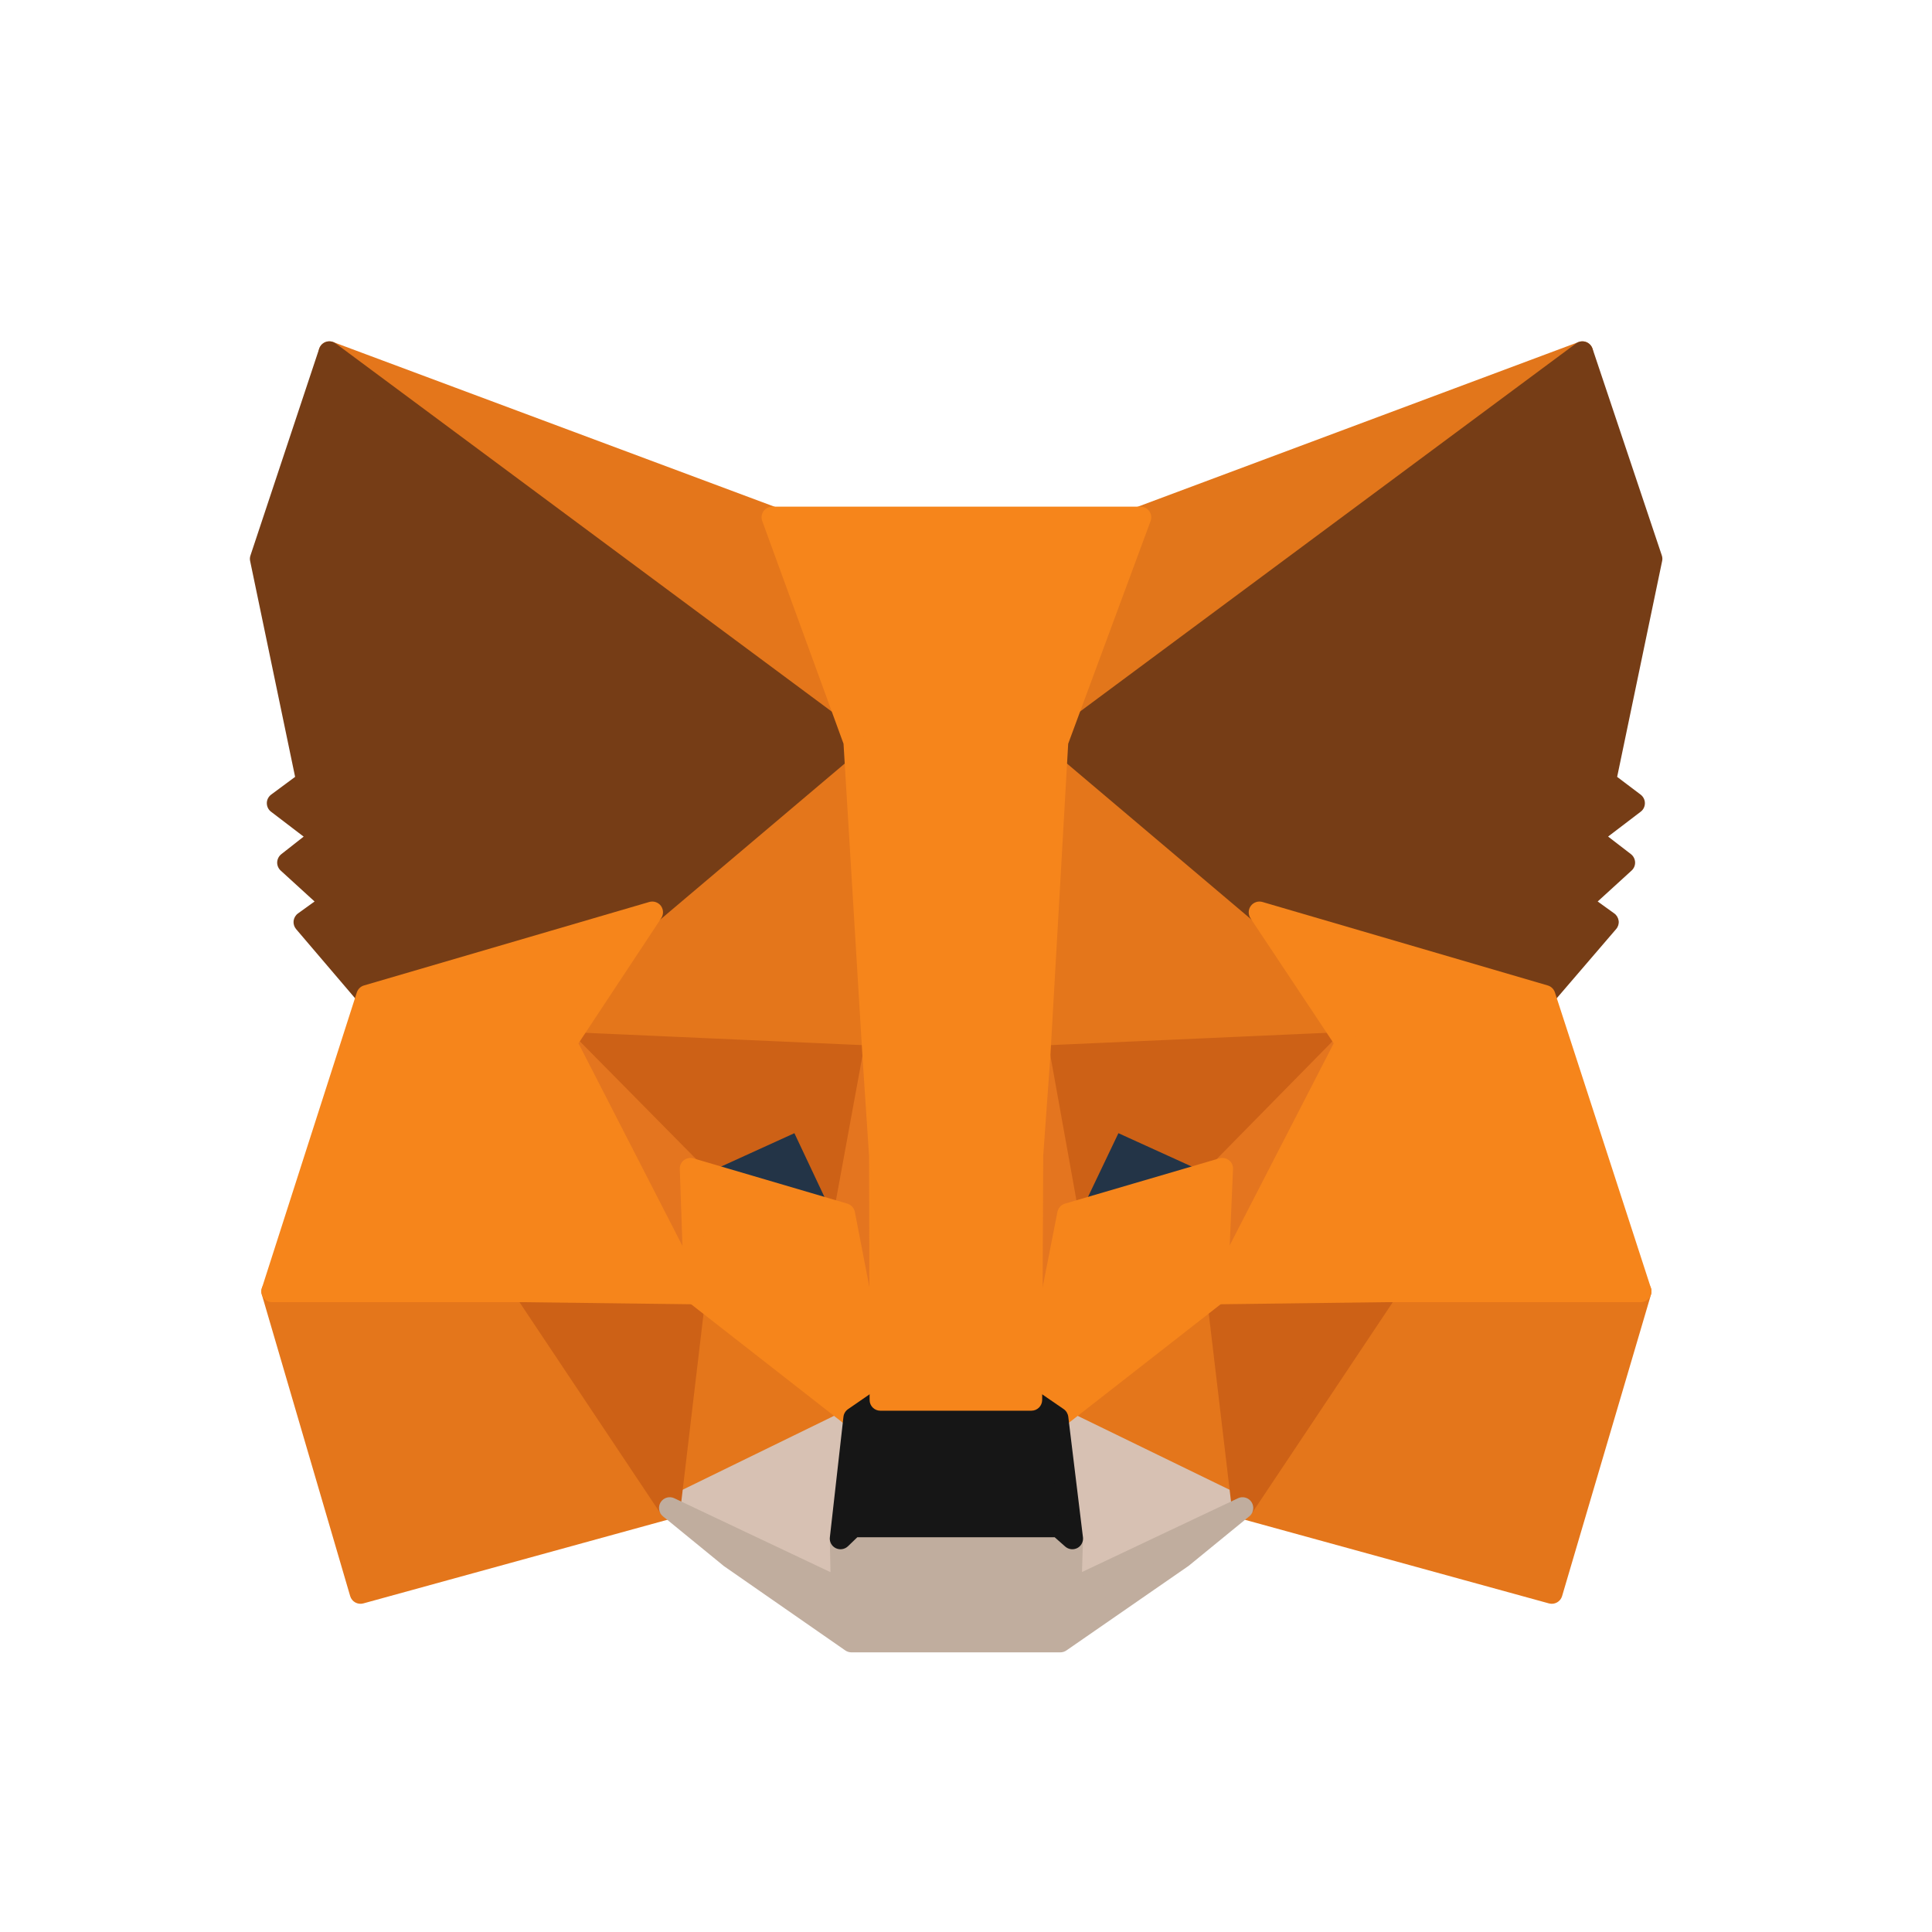
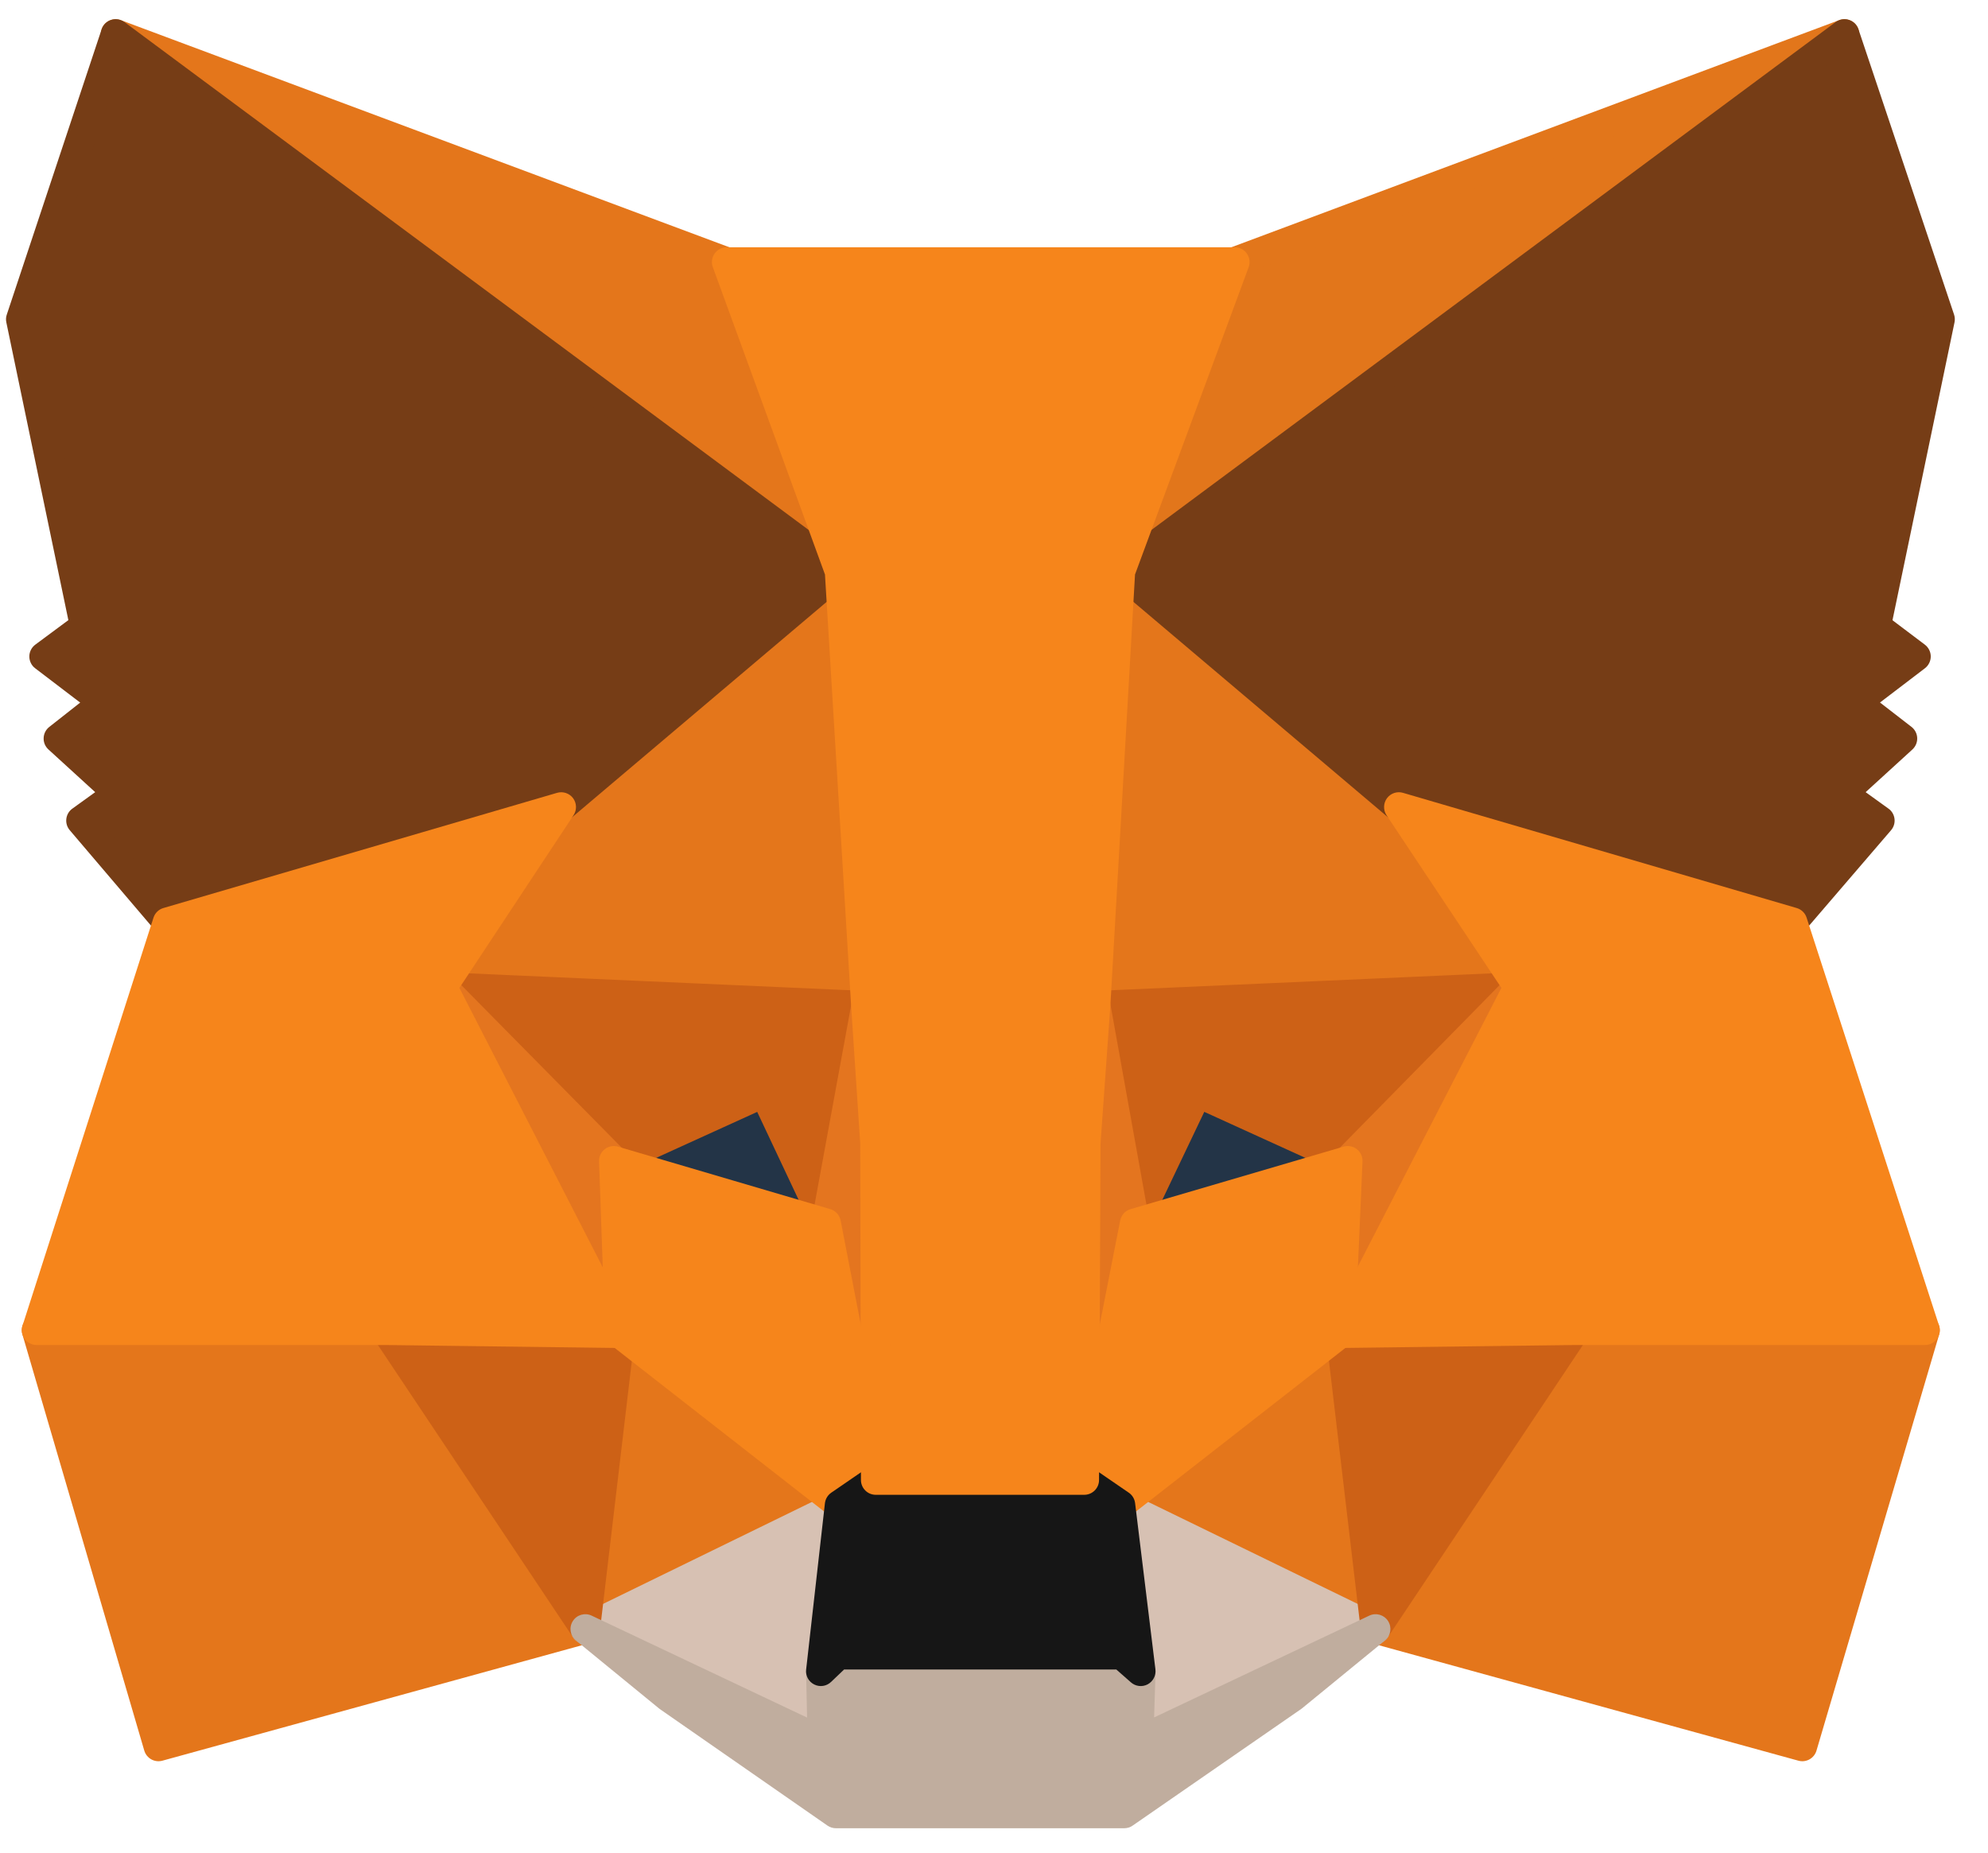
- <svg xmlns="http://www.w3.org/2000/svg" width="28" height="28" viewBox="0 0 28 28" fill="none">
-   <path d="M22.933 5.103L15.067 10.945L16.521 7.498L22.933 5.103Z" fill="#E2761B" />
-   <path fill-rule="evenodd" clip-rule="evenodd" d="M23.069 5.028C23.106 5.096 23.088 5.181 23.026 5.227L15.159 11.07C15.103 11.111 15.026 11.11 14.971 11.067C14.915 11.024 14.896 10.949 14.923 10.884L16.378 7.438C16.395 7.398 16.427 7.367 16.467 7.352L22.878 4.957C22.951 4.93 23.032 4.96 23.069 5.028ZM16.639 7.62L15.431 10.48L21.958 5.633L16.639 7.62Z" fill="#E2761B" />
-   <path d="M4.774 5.103L12.577 11L11.193 7.498L4.774 5.103Z" fill="#E4761B" />
-   <path fill-rule="evenodd" clip-rule="evenodd" d="M4.637 5.028C4.674 4.96 4.755 4.93 4.828 4.957L11.247 7.352C11.289 7.368 11.321 7.4 11.338 7.441L12.721 10.943C12.747 11.008 12.726 11.082 12.67 11.124C12.615 11.166 12.538 11.166 12.483 11.124L4.68 5.227C4.618 5.18 4.6 5.095 4.637 5.028ZM5.716 5.62L12.228 10.542L11.074 7.619L5.716 5.62Z" fill="#E4761B" />
-   <path d="M20.103 18.645L18.008 21.855L22.49 23.088L23.779 18.716L20.103 18.645Z" fill="#E4761B" />
-   <path fill-rule="evenodd" clip-rule="evenodd" d="M19.972 18.56C20.002 18.515 20.052 18.488 20.106 18.489L23.782 18.561C23.83 18.562 23.875 18.585 23.904 18.624C23.933 18.663 23.942 18.714 23.928 18.76L22.639 23.132C22.615 23.213 22.531 23.26 22.449 23.238L17.966 22.005C17.918 21.991 17.88 21.956 17.862 21.91C17.845 21.863 17.85 21.811 17.877 21.77L19.972 18.56ZM20.186 18.802L18.254 21.761L22.384 22.898L23.572 18.868L20.186 18.802Z" fill="#E4761B" />
-   <path d="M3.943 18.716L5.224 23.088L9.707 21.855L7.612 18.645L3.943 18.716Z" fill="#E4761B" />
-   <path fill-rule="evenodd" clip-rule="evenodd" d="M7.609 18.489C7.662 18.488 7.712 18.515 7.742 18.56L9.837 21.77C9.864 21.811 9.87 21.863 9.852 21.91C9.834 21.956 9.796 21.991 9.748 22.005L5.265 23.238C5.183 23.26 5.099 23.213 5.075 23.132L3.794 18.76C3.78 18.713 3.789 18.663 3.818 18.624C3.847 18.585 3.892 18.562 3.94 18.561L7.609 18.489ZM4.15 18.868L5.33 22.898L9.46 21.761L7.528 18.802L4.15 18.868Z" fill="#E4761B" />
-   <path d="M9.454 13.222L8.205 15.111L12.655 15.309L12.497 10.526L9.454 13.222Z" fill="#E4761B" />
-   <path fill-rule="evenodd" clip-rule="evenodd" d="M12.559 10.383C12.614 10.407 12.651 10.461 12.653 10.521L12.811 15.304C12.812 15.347 12.796 15.389 12.765 15.419C12.734 15.45 12.692 15.466 12.649 15.464L8.198 15.267C8.142 15.264 8.092 15.232 8.066 15.182C8.041 15.132 8.044 15.072 8.075 15.025L9.324 13.136C9.332 13.125 9.341 13.114 9.351 13.105L12.395 10.409C12.44 10.37 12.504 10.359 12.559 10.383ZM9.572 13.325L8.486 14.968L12.495 15.146L12.353 10.862L9.572 13.325Z" fill="#E4761B" />
-   <path d="M18.253 13.222L15.169 10.47L15.067 15.309L19.51 15.111L18.253 13.222Z" fill="#E4761B" />
-   <path fill-rule="evenodd" clip-rule="evenodd" d="M15.107 10.328C15.163 10.304 15.228 10.314 15.273 10.355L18.356 13.106C18.366 13.115 18.375 13.125 18.382 13.136L19.639 15.025C19.67 15.072 19.674 15.132 19.648 15.182C19.623 15.232 19.573 15.264 19.517 15.267L15.073 15.464C15.031 15.466 14.989 15.45 14.958 15.42C14.927 15.39 14.91 15.349 14.911 15.306L15.014 10.467C15.015 10.407 15.052 10.352 15.107 10.328ZM15.318 10.811L15.226 15.146L19.228 14.968L18.134 13.325L15.318 10.811Z" fill="#E4761B" />
-   <path d="M9.707 21.855L12.379 20.55L10.07 18.748L9.707 21.855Z" fill="#E4761B" />
-   <path fill-rule="evenodd" clip-rule="evenodd" d="M10.01 18.605C10.062 18.583 10.122 18.591 10.166 18.625L12.474 20.428C12.517 20.461 12.539 20.513 12.533 20.567C12.528 20.62 12.495 20.667 12.447 20.69L9.775 21.995C9.724 22.02 9.663 22.015 9.617 21.982C9.57 21.949 9.545 21.893 9.552 21.837L9.916 18.73C9.922 18.674 9.958 18.626 10.01 18.605ZM10.192 19.041L9.894 21.59L12.087 20.52L10.192 19.041Z" fill="#E4761B" />
-   <path d="M15.328 20.55L18.008 21.855L17.636 18.748L15.328 20.55Z" fill="#E4761B" />
-   <path fill-rule="evenodd" clip-rule="evenodd" d="M17.696 18.604C17.747 18.626 17.784 18.674 17.79 18.73L18.162 21.836C18.169 21.893 18.144 21.949 18.098 21.982C18.051 22.015 17.991 22.02 17.939 21.995L15.259 20.69C15.211 20.667 15.178 20.62 15.173 20.567C15.167 20.513 15.189 20.461 15.232 20.428L17.54 18.625C17.584 18.591 17.644 18.583 17.696 18.604ZM15.619 20.52L17.819 21.59L17.514 19.04L15.619 20.52Z" fill="#E4761B" />
-   <path d="M18.008 21.855L15.328 20.55L15.541 22.298L15.518 23.033L18.008 21.855Z" fill="#D7C1B3" />
-   <path fill-rule="evenodd" clip-rule="evenodd" d="M15.237 20.424C15.283 20.391 15.344 20.386 15.395 20.411L18.075 21.715C18.129 21.741 18.163 21.796 18.163 21.856C18.163 21.916 18.128 21.97 18.074 21.995L15.584 23.173C15.535 23.197 15.477 23.192 15.432 23.163C15.386 23.133 15.36 23.082 15.362 23.028L15.385 22.305L15.173 20.569C15.166 20.513 15.191 20.457 15.237 20.424ZM15.516 20.815L15.695 22.279C15.696 22.287 15.697 22.295 15.696 22.303L15.681 22.783L17.648 21.853L15.516 20.815Z" fill="#D7C1B3" />
-   <path d="M9.707 21.855L12.197 23.033L12.181 22.298L12.379 20.55L9.707 21.855Z" fill="#D7C1B3" />
-   <path fill-rule="evenodd" clip-rule="evenodd" d="M12.468 20.423C12.515 20.456 12.54 20.511 12.533 20.568L12.337 22.305L12.352 23.029C12.353 23.083 12.327 23.134 12.281 23.163C12.236 23.192 12.179 23.196 12.13 23.173L9.64 21.995C9.586 21.97 9.551 21.916 9.551 21.856C9.551 21.796 9.585 21.741 9.638 21.715L12.31 20.411C12.361 20.386 12.422 20.391 12.468 20.423ZM10.065 21.853L12.036 22.785L12.025 22.301C12.025 22.294 12.026 22.287 12.027 22.28L12.192 20.814L10.065 21.853Z" fill="#D7C1B3" />
-   <path d="M12.236 17.593L10.007 16.937L11.58 16.218L12.236 17.593Z" fill="#233447" />
-   <path fill-rule="evenodd" clip-rule="evenodd" d="M11.516 16.077C11.593 16.041 11.684 16.075 11.721 16.151L12.377 17.527C12.403 17.582 12.395 17.648 12.355 17.695C12.315 17.741 12.251 17.76 12.193 17.743L9.963 17.087C9.901 17.068 9.857 17.013 9.852 16.949C9.847 16.884 9.883 16.823 9.942 16.796L11.516 16.077ZM10.45 16.906L11.946 17.346L11.506 16.423L10.45 16.906Z" fill="#233447" />
-   <path d="M15.47 17.593L16.126 16.218L17.707 16.937L15.47 17.593Z" fill="#233447" />
-   <path fill-rule="evenodd" clip-rule="evenodd" d="M15.986 16.151C16.022 16.075 16.113 16.041 16.191 16.077L17.772 16.796C17.831 16.823 17.867 16.884 17.862 16.948C17.858 17.013 17.813 17.068 17.751 17.087L15.514 17.743C15.455 17.76 15.391 17.741 15.352 17.695C15.312 17.648 15.303 17.582 15.33 17.527L15.986 16.151ZM16.201 16.423L15.76 17.346L17.262 16.906L16.201 16.423Z" fill="#233447" />
-   <path d="M9.707 21.855L10.086 18.645L7.612 18.716L9.707 21.855Z" fill="#CD6116" />
-   <path fill-rule="evenodd" clip-rule="evenodd" d="M10.201 18.54C10.232 18.573 10.246 18.618 10.241 18.663L9.861 21.873C9.854 21.938 9.806 21.991 9.743 22.006C9.68 22.021 9.614 21.995 9.577 21.941L7.482 18.802C7.451 18.756 7.448 18.695 7.474 18.645C7.5 18.595 7.551 18.562 7.607 18.561L10.082 18.49C10.127 18.488 10.171 18.507 10.201 18.54ZM7.897 18.863L9.602 21.418L9.911 18.806L7.897 18.863Z" fill="#CD6116" />
-   <path d="M17.628 18.645L18.008 21.855L20.103 18.716L17.628 18.645Z" fill="#CD6116" />
-   <path fill-rule="evenodd" clip-rule="evenodd" d="M17.514 18.54C17.544 18.507 17.588 18.488 17.633 18.49L20.107 18.561C20.164 18.562 20.215 18.595 20.241 18.645C20.267 18.695 20.264 18.756 20.232 18.802L18.137 21.941C18.101 21.995 18.035 22.021 17.972 22.006C17.908 21.991 17.861 21.938 17.854 21.873L17.474 18.663C17.469 18.618 17.483 18.573 17.514 18.54ZM17.804 18.806L18.113 21.418L19.818 18.863L17.804 18.806Z" fill="#CD6116" />
-   <path d="M19.51 15.111L15.067 15.309L15.478 17.594L16.134 16.218L17.715 16.938L19.51 15.111Z" fill="#CD6116" />
-   <path fill-rule="evenodd" clip-rule="evenodd" d="M19.652 15.048C19.678 15.106 19.666 15.175 19.621 15.22L17.826 17.047C17.78 17.093 17.71 17.106 17.651 17.079L16.209 16.423L15.618 17.661C15.589 17.722 15.524 17.757 15.457 17.748C15.39 17.739 15.337 17.688 15.325 17.621L14.914 15.336C14.906 15.292 14.917 15.247 14.945 15.212C14.973 15.177 15.015 15.156 15.06 15.154L19.503 14.956C19.567 14.953 19.626 14.99 19.652 15.048ZM15.251 15.456L15.546 17.091L15.994 16.151C16.03 16.075 16.121 16.041 16.198 16.077L17.681 16.751L19.122 15.284L15.251 15.456Z" fill="#CD6116" />
-   <path d="M10.007 16.938L11.588 16.218L12.237 17.594L12.656 15.309L8.205 15.111L10.007 16.938Z" fill="#CD6116" />
-   <path fill-rule="evenodd" clip-rule="evenodd" d="M8.063 15.048C8.089 14.99 8.148 14.953 8.212 14.956L12.663 15.154C12.707 15.156 12.749 15.177 12.777 15.212C12.805 15.247 12.817 15.293 12.809 15.337L12.39 17.622C12.377 17.688 12.324 17.739 12.257 17.748C12.19 17.757 12.125 17.721 12.096 17.66L11.513 16.423L10.072 17.079C10.012 17.106 9.942 17.093 9.897 17.047L8.094 15.22C8.049 15.175 8.037 15.107 8.063 15.048ZM8.594 15.284L10.042 16.751L11.524 16.077C11.601 16.041 11.693 16.075 11.729 16.152L12.171 17.09L12.471 15.456L8.594 15.284Z" fill="#CD6116" />
-   <path d="M8.205 15.111L10.07 18.748L10.007 16.938L8.205 15.111Z" fill="#E4751F" />
-   <path fill-rule="evenodd" clip-rule="evenodd" d="M8.114 14.985C8.176 14.94 8.262 14.947 8.315 15.002L10.118 16.828C10.145 16.856 10.161 16.893 10.163 16.932L10.226 18.742C10.229 18.815 10.18 18.88 10.11 18.898C10.039 18.917 9.965 18.884 9.932 18.819L8.066 15.182C8.031 15.114 8.051 15.03 8.114 14.985ZM8.805 15.941L9.891 18.057L9.854 17.003L8.805 15.941Z" fill="#E4751F" />
-   <path d="M17.715 16.938L17.636 18.748L19.51 15.111L17.715 16.938Z" fill="#E4751F" />
-   <path fill-rule="evenodd" clip-rule="evenodd" d="M19.601 14.985C19.663 15.03 19.683 15.114 19.648 15.182L17.774 18.819C17.741 18.884 17.667 18.917 17.596 18.898C17.525 18.879 17.477 18.814 17.481 18.741L17.56 16.931C17.561 16.892 17.577 16.856 17.604 16.828L19.399 15.002C19.453 14.947 19.538 14.94 19.601 14.985ZM17.868 17.004L17.822 18.047L18.902 15.952L17.868 17.004Z" fill="#E4751F" />
-   <path d="M12.656 15.309L12.237 17.594L12.758 20.289L12.877 16.74L12.656 15.309Z" fill="#E4751F" />
-   <path fill-rule="evenodd" clip-rule="evenodd" d="M12.658 15.153C12.734 15.155 12.798 15.21 12.809 15.285L13.03 16.716C13.032 16.726 13.033 16.735 13.032 16.745L12.914 20.295C12.911 20.374 12.849 20.438 12.771 20.445C12.692 20.451 12.621 20.397 12.606 20.319L12.084 17.623C12.08 17.604 12.08 17.585 12.084 17.566L12.503 15.281C12.516 15.206 12.582 15.152 12.658 15.153ZM12.395 17.593L12.649 18.906L12.721 16.749L12.643 16.242L12.395 17.593Z" fill="#E4751F" />
-   <path d="M15.067 15.309L14.853 16.732L14.948 20.289L15.478 17.594L15.067 15.309Z" fill="#E4751F" />
-   <path fill-rule="evenodd" clip-rule="evenodd" d="M15.064 15.153C15.14 15.152 15.206 15.207 15.22 15.281L15.631 17.566C15.634 17.585 15.634 17.605 15.63 17.624L15.101 20.32C15.085 20.397 15.014 20.451 14.935 20.444C14.856 20.438 14.795 20.373 14.793 20.294L14.698 16.736C14.698 16.727 14.698 16.718 14.7 16.709L14.913 15.286C14.924 15.211 14.988 15.155 15.064 15.153ZM15.081 16.264L15.009 16.741L15.066 18.882L15.32 17.592L15.081 16.264Z" fill="#E4751F" />
-   <path d="M15.478 17.593L14.948 20.289L15.328 20.55L17.636 18.748L17.715 16.937L15.478 17.593Z" fill="#F6851B" />
-   <path fill-rule="evenodd" clip-rule="evenodd" d="M17.811 16.815C17.851 16.846 17.873 16.894 17.87 16.944L17.791 18.755C17.79 18.8 17.768 18.842 17.732 18.87L15.423 20.673C15.37 20.715 15.296 20.717 15.24 20.678L14.86 20.417C14.809 20.382 14.784 20.32 14.796 20.259L15.325 17.564C15.336 17.507 15.379 17.461 15.434 17.444L17.671 16.788C17.72 16.774 17.772 16.784 17.811 16.815ZM15.612 17.716L15.12 20.219L15.322 20.358L17.484 18.669L17.55 17.148L15.612 17.716Z" fill="#F6851B" />
-   <path d="M10.007 16.937L10.07 18.748L12.379 20.55L12.758 20.289L12.236 17.593L10.007 16.937Z" fill="#F6851B" />
-   <path fill-rule="evenodd" clip-rule="evenodd" d="M9.912 16.814C9.951 16.784 10.003 16.774 10.051 16.788L12.28 17.444C12.336 17.461 12.378 17.507 12.389 17.564L12.911 20.26C12.923 20.32 12.897 20.382 12.846 20.417L12.467 20.678C12.411 20.717 12.336 20.715 12.283 20.673L9.975 18.87C9.938 18.842 9.917 18.799 9.915 18.753L9.852 16.943C9.85 16.893 9.872 16.845 9.912 16.814ZM10.17 17.147L10.223 18.67L12.385 20.358L12.586 20.219L12.102 17.716L10.17 17.147Z" fill="#F6851B" />
-   <path d="M15.517 23.033L15.541 22.297L15.343 22.123H12.363L12.181 22.297L12.197 23.033L9.707 21.855L10.576 22.566L12.339 23.792H15.367L17.138 22.566L18.008 21.855L15.517 23.033Z" fill="#C0AD9E" />
-   <path fill-rule="evenodd" clip-rule="evenodd" d="M9.575 21.771C9.617 21.705 9.702 21.68 9.773 21.714L12.036 22.785L12.026 22.301C12.025 22.257 12.042 22.215 12.073 22.185L12.255 22.011C12.284 21.983 12.323 21.968 12.363 21.968H15.343C15.381 21.968 15.418 21.982 15.446 22.007L15.644 22.181C15.678 22.211 15.698 22.256 15.696 22.302L15.681 22.783L17.941 21.714C18.012 21.68 18.097 21.705 18.139 21.771C18.181 21.838 18.167 21.925 18.106 21.975L17.236 22.686C17.233 22.689 17.23 22.692 17.226 22.694L15.456 23.919C15.43 23.937 15.399 23.947 15.367 23.947H12.339C12.307 23.947 12.276 23.937 12.25 23.919L10.487 22.694C10.484 22.692 10.481 22.689 10.478 22.686L9.608 21.975C9.547 21.925 9.533 21.838 9.575 21.771ZM10.852 22.568L12.388 23.636H15.318L16.86 22.57L15.584 23.173C15.535 23.196 15.477 23.192 15.432 23.163C15.387 23.133 15.36 23.082 15.362 23.027L15.383 22.366L15.285 22.279H12.425L12.338 22.362L12.352 23.029C12.353 23.083 12.327 23.134 12.281 23.163C12.236 23.192 12.179 23.196 12.13 23.173L10.852 22.568Z" fill="#C0AD9E" />
-   <path d="M15.328 20.55L14.948 20.289H12.758L12.379 20.55L12.181 22.297L12.363 22.123H15.343L15.541 22.297L15.328 20.55Z" fill="#161616" />
-   <path fill-rule="evenodd" clip-rule="evenodd" d="M12.67 20.161C12.696 20.143 12.727 20.134 12.758 20.134H14.948C14.98 20.134 15.01 20.143 15.036 20.161L15.416 20.422C15.452 20.447 15.476 20.487 15.482 20.531L15.695 22.279C15.703 22.343 15.671 22.405 15.614 22.435C15.556 22.465 15.487 22.457 15.438 22.414L15.285 22.279H12.425L12.289 22.41C12.241 22.455 12.171 22.466 12.112 22.437C12.053 22.408 12.019 22.345 12.027 22.28L12.224 20.533C12.229 20.488 12.254 20.448 12.291 20.422L12.67 20.161ZM12.806 20.445L12.525 20.638L12.375 21.968H15.343C15.344 21.968 15.344 21.968 15.344 21.968L15.182 20.639L14.9 20.445H12.806Z" fill="#161616" />
-   <path d="M23.265 11.324L23.937 8.099L22.933 5.103L15.328 10.747L18.253 13.222L22.388 14.431L23.305 13.364L22.909 13.079L23.542 12.502L23.052 12.123L23.684 11.641L23.265 11.324Z" fill="#763D16" />
-   <path fill-rule="evenodd" clip-rule="evenodd" d="M22.979 4.954C23.027 4.969 23.064 5.006 23.08 5.053L24.084 8.049C24.093 8.075 24.095 8.103 24.089 8.13L23.437 11.259L23.777 11.516C23.816 11.546 23.839 11.591 23.839 11.64C23.839 11.689 23.817 11.735 23.778 11.764L23.306 12.124L23.637 12.379C23.673 12.407 23.695 12.45 23.697 12.496C23.699 12.542 23.68 12.586 23.646 12.617L23.155 13.065L23.395 13.238C23.43 13.263 23.453 13.302 23.459 13.346C23.464 13.389 23.451 13.432 23.422 13.465L22.505 14.533C22.465 14.579 22.402 14.598 22.343 14.581L18.209 13.371C18.188 13.365 18.169 13.354 18.152 13.34L15.227 10.866C15.191 10.835 15.17 10.79 15.172 10.742C15.174 10.695 15.197 10.651 15.235 10.622L22.84 4.978C22.88 4.948 22.932 4.939 22.979 4.954ZM15.578 10.755L18.328 13.082L22.335 14.254L23.076 13.391L22.818 13.206C22.78 13.178 22.756 13.135 22.754 13.088C22.751 13.042 22.77 12.996 22.804 12.964L23.3 12.512L22.956 12.246C22.918 12.216 22.896 12.171 22.896 12.122C22.896 12.074 22.919 12.028 22.957 11.999L23.426 11.641L23.171 11.448C23.123 11.412 23.1 11.351 23.113 11.293L23.776 8.108L22.853 5.355L15.578 10.755Z" fill="#763D16" />
-   <path d="M3.777 8.099L4.449 11.324L4.022 11.641L4.655 12.123L4.173 12.502L4.805 13.079L4.41 13.364L5.319 14.431L9.454 13.222L12.379 10.747L4.773 5.103L3.777 8.099Z" fill="#763D16" />
-   <path fill-rule="evenodd" clip-rule="evenodd" d="M4.727 4.954C4.774 4.939 4.826 4.948 4.866 4.978L12.471 10.622C12.509 10.651 12.533 10.695 12.534 10.742C12.536 10.79 12.515 10.835 12.479 10.866L9.554 13.34C9.537 13.354 9.518 13.365 9.497 13.371L5.363 14.581C5.304 14.598 5.24 14.579 5.201 14.532L4.291 13.465C4.263 13.432 4.25 13.388 4.255 13.345C4.261 13.302 4.284 13.263 4.319 13.238L4.559 13.065L4.068 12.617C4.034 12.586 4.016 12.542 4.017 12.497C4.019 12.451 4.041 12.408 4.076 12.38L4.401 12.125L3.928 11.764C3.889 11.735 3.867 11.688 3.867 11.639C3.867 11.591 3.891 11.545 3.93 11.516L4.277 11.259L3.625 8.13C3.619 8.104 3.621 8.076 3.63 8.05L4.626 5.053C4.642 5.006 4.679 4.969 4.727 4.954ZM4.853 5.355L3.938 8.108L4.601 11.293C4.614 11.352 4.591 11.413 4.542 11.449L4.281 11.642L4.749 11.999C4.787 12.028 4.81 12.073 4.81 12.122C4.811 12.17 4.789 12.215 4.751 12.245L4.413 12.511L4.91 12.964C4.944 12.996 4.963 13.042 4.96 13.088C4.958 13.135 4.934 13.178 4.896 13.206L4.638 13.392L5.372 14.254L9.378 13.082L12.129 10.755L4.853 5.355Z" fill="#763D16" />
-   <path d="M22.388 14.431L18.253 13.222L19.51 15.111L17.636 18.748L20.103 18.716H23.779L22.388 14.431Z" fill="#F6851B" />
-   <path fill-rule="evenodd" clip-rule="evenodd" d="M18.127 13.13C18.166 13.077 18.233 13.054 18.296 13.072L22.431 14.282C22.48 14.296 22.519 14.334 22.535 14.383L23.927 18.668C23.942 18.715 23.934 18.767 23.904 18.808C23.875 18.848 23.828 18.872 23.779 18.872H20.104L17.638 18.903C17.583 18.904 17.532 18.876 17.504 18.829C17.475 18.783 17.473 18.725 17.498 18.677L19.329 15.121L18.123 13.308C18.087 13.253 18.089 13.182 18.127 13.13ZM18.618 13.491L19.639 15.025C19.67 15.072 19.674 15.132 19.648 15.182L17.893 18.589L20.102 18.561L23.565 18.561L22.265 14.557L18.618 13.491Z" fill="#F6851B" />
-   <path d="M9.454 13.222L5.319 14.431L3.943 18.716H7.612L10.07 18.748L8.205 15.111L9.454 13.222Z" fill="#F6851B" />
-   <path fill-rule="evenodd" clip-rule="evenodd" d="M9.579 13.129C9.617 13.182 9.619 13.253 9.583 13.307L8.384 15.121L10.209 18.677C10.233 18.725 10.231 18.783 10.202 18.83C10.174 18.876 10.123 18.904 10.068 18.903L7.611 18.872H3.943C3.894 18.872 3.847 18.848 3.818 18.808C3.788 18.767 3.78 18.716 3.795 18.669L5.171 14.384C5.187 14.335 5.226 14.296 5.275 14.282L9.41 13.072C9.473 13.054 9.54 13.077 9.579 13.129ZM5.442 14.557L4.157 18.561H7.614L9.814 18.589L8.066 15.182C8.041 15.132 8.044 15.072 8.075 15.025L9.09 13.49L5.442 14.557Z" fill="#F6851B" />
-   <path d="M15.067 15.309L15.328 10.747L16.529 7.498H11.193L12.379 10.747L12.655 15.309L12.75 16.748L12.758 20.289H14.948L14.964 16.748L15.067 15.309Z" fill="#F6851B" />
-   <path fill-rule="evenodd" clip-rule="evenodd" d="M11.065 7.409C11.095 7.367 11.142 7.343 11.193 7.343H16.529C16.58 7.343 16.628 7.367 16.657 7.409C16.686 7.451 16.693 7.504 16.675 7.552L15.481 10.779L15.222 15.32L15.119 16.754L15.104 20.29C15.103 20.376 15.034 20.445 14.948 20.445H12.758C12.672 20.445 12.603 20.375 12.603 20.29L12.595 16.753L12.5 15.319L12.5 15.318L12.225 10.779L11.047 7.551C11.029 7.504 11.036 7.45 11.065 7.409ZM11.415 7.653L12.525 10.694C12.53 10.708 12.533 10.723 12.534 10.738L12.81 15.299L12.811 15.299L12.905 16.738C12.906 16.741 12.906 16.744 12.906 16.747L12.913 20.134H14.793L14.808 16.747C14.808 16.744 14.809 16.74 14.809 16.737L14.912 15.299L15.172 10.738C15.173 10.723 15.176 10.708 15.182 10.693L16.306 7.653H11.415Z" fill="#F6851B" />
+ <svg xmlns="http://www.w3.org/2000/svg" width="44" height="41" viewBox="0 0 44 41" fill="none">
+   <path d="M40.824 0.754L24.249 13.065L27.314 5.801L40.824 0.754Z" fill="#E2761B" />
+   <path fill-rule="evenodd" clip-rule="evenodd" d="M41.111 0.596C41.188 0.739 41.149 0.918 41.018 1.015L24.443 13.326C24.324 13.414 24.161 13.412 24.045 13.321C23.929 13.229 23.888 13.072 23.946 12.936L27.011 5.672C27.046 5.589 27.114 5.524 27.198 5.493L40.708 0.445C40.861 0.388 41.032 0.452 41.111 0.596ZM27.56 6.057L25.016 12.084L38.77 1.869L27.56 6.057Z" fill="#E2761B" />
+   <path d="M2.558 0.754L19 13.181L16.084 5.801L2.558 0.754Z" fill="#E4761B" />
+   <path fill-rule="evenodd" clip-rule="evenodd" d="M2.271 0.595C2.349 0.452 2.52 0.389 2.673 0.445L16.199 5.493C16.286 5.525 16.355 5.593 16.39 5.679L19.305 13.059C19.359 13.196 19.315 13.351 19.198 13.44C19.081 13.529 18.92 13.529 18.802 13.441L2.361 1.014C2.231 0.916 2.193 0.737 2.271 0.595ZM4.545 1.843L18.267 12.214L15.834 6.056L4.545 1.843Z" fill="#E4761B" />
+   <path d="M34.859 29.287L30.444 36.05L39.89 38.649L42.605 29.437L34.859 29.287Z" fill="#E4761B" />
+   <path fill-rule="evenodd" clip-rule="evenodd" d="M34.585 29.108C34.647 29.014 34.753 28.957 34.866 28.96L42.612 29.11C42.714 29.112 42.809 29.161 42.87 29.244C42.93 29.326 42.949 29.432 42.92 29.53L40.204 38.742C40.154 38.913 39.975 39.013 39.803 38.965L30.358 36.366C30.257 36.339 30.175 36.264 30.138 36.167C30.101 36.069 30.113 35.959 30.171 35.871L34.585 29.108ZM35.034 29.618L30.965 35.854L39.667 38.248L42.17 29.756L35.034 29.618Z" fill="#E4761B" />
+   <path d="M0.809 29.437L3.507 38.649L12.953 36.05L8.538 29.287L0.809 29.437Z" fill="#E4761B" />
+   <path fill-rule="evenodd" clip-rule="evenodd" d="M8.532 28.96C8.645 28.957 8.751 29.014 8.813 29.108L13.227 35.871C13.285 35.959 13.296 36.069 13.259 36.167C13.222 36.264 13.141 36.339 13.04 36.366L3.595 38.965C3.422 39.013 3.244 38.913 3.193 38.741L0.495 29.529C0.466 29.431 0.485 29.326 0.545 29.243C0.605 29.161 0.701 29.112 0.803 29.11L8.532 28.96ZM1.244 29.756L3.732 38.248L12.433 35.854L8.363 29.618L1.244 29.756Z" fill="#E4761B" />
+   <path d="M12.421 17.861L9.789 21.843L19.168 22.259L18.835 12.181L12.421 17.861Z" fill="#E4761B" />
+   <path fill-rule="evenodd" clip-rule="evenodd" d="M18.965 11.88C19.081 11.93 19.158 12.043 19.163 12.17L19.496 22.249C19.499 22.34 19.463 22.428 19.399 22.492C19.334 22.557 19.245 22.591 19.154 22.587L9.775 22.17C9.657 22.165 9.551 22.097 9.498 21.992C9.444 21.887 9.451 21.761 9.516 21.662L12.148 17.681C12.164 17.657 12.183 17.635 12.204 17.616L18.618 11.936C18.713 11.852 18.848 11.83 18.965 11.88ZM12.671 18.078L10.382 21.541L18.829 21.916L18.531 12.888L12.671 18.078Z" fill="#E4761B" />
+   <path d="M30.961 17.86L24.465 12.063L24.248 22.258L33.61 21.842L30.961 17.86Z" fill="#E4761B" />
+   <path fill-rule="evenodd" clip-rule="evenodd" d="M24.332 11.763C24.45 11.712 24.586 11.734 24.681 11.819L31.178 17.616C31.199 17.635 31.217 17.656 31.233 17.679L33.881 21.661C33.947 21.759 33.954 21.885 33.901 21.991C33.847 22.096 33.741 22.164 33.623 22.17L24.261 22.586C24.171 22.59 24.082 22.556 24.018 22.493C23.953 22.43 23.917 22.342 23.919 22.252L24.136 12.057C24.138 11.929 24.215 11.814 24.332 11.763ZM24.776 12.782L24.581 21.916L33.014 21.541L30.71 18.077L24.776 12.782Z" fill="#E4761B" />
+   <path d="M12.953 36.051L18.584 33.303L13.719 29.505L12.953 36.051Z" fill="#E4761B" />
+   <path fill-rule="evenodd" clip-rule="evenodd" d="M13.594 29.203C13.703 29.157 13.828 29.174 13.921 29.247L18.786 33.045C18.875 33.114 18.922 33.225 18.91 33.337C18.898 33.45 18.829 33.548 18.728 33.598L13.097 36.346C12.99 36.399 12.862 36.388 12.764 36.319C12.666 36.25 12.614 36.133 12.628 36.014L13.395 29.467C13.408 29.349 13.484 29.248 13.594 29.203ZM13.977 30.122L13.349 35.494L17.969 33.239L13.977 30.122Z" fill="#E4761B" />
+   <path d="M24.798 33.303L30.445 36.051L29.662 29.505L24.798 33.303Z" fill="#E4761B" />
+   <path fill-rule="evenodd" clip-rule="evenodd" d="M29.787 29.203C29.896 29.248 29.972 29.349 29.986 29.466L30.769 36.013C30.783 36.132 30.731 36.249 30.634 36.319C30.536 36.388 30.408 36.399 30.3 36.346L24.653 33.598C24.551 33.548 24.482 33.45 24.471 33.338C24.459 33.225 24.506 33.115 24.595 33.045L29.459 29.247C29.552 29.174 29.677 29.157 29.787 29.203ZM25.412 33.238L30.047 35.495L29.404 30.121L25.412 33.238Z" fill="#E4761B" />
+   <path d="M30.446 36.052L24.799 33.303L25.249 36.985L25.199 38.534L30.446 36.052Z" fill="#D7C1B3" />
+   <path fill-rule="evenodd" clip-rule="evenodd" d="M24.607 33.037C24.705 32.968 24.833 32.957 24.941 33.009L30.588 35.758C30.701 35.813 30.773 35.928 30.772 36.054C30.771 36.18 30.699 36.295 30.585 36.349L25.337 38.831C25.234 38.88 25.113 38.871 25.017 38.809C24.922 38.746 24.866 38.638 24.87 38.524L24.919 37L24.472 33.344C24.458 33.224 24.509 33.107 24.607 33.037ZM25.196 33.862L25.572 36.946C25.574 36.962 25.575 36.979 25.575 36.996L25.542 38.009L29.687 36.048L25.196 33.862Z" fill="#D7C1B3" />
+   <path d="M12.952 36.052L18.2 38.534L18.166 36.985L18.583 33.303L12.952 36.052Z" fill="#D7C1B3" />
+   <path fill-rule="evenodd" clip-rule="evenodd" d="M18.772 33.036C18.87 33.105 18.922 33.222 18.909 33.341L18.495 37L18.528 38.528C18.53 38.641 18.474 38.748 18.378 38.81C18.283 38.871 18.163 38.879 18.06 38.831L12.812 36.349C12.699 36.295 12.626 36.181 12.625 36.055C12.624 35.929 12.696 35.813 12.809 35.758L18.439 33.01C18.547 32.957 18.674 32.967 18.772 33.036ZM13.709 36.048L17.861 38.012L17.839 36.992C17.839 36.978 17.84 36.963 17.841 36.949L18.191 33.86L13.709 36.048Z" fill="#D7C1B3" />
+   <path d="M18.286 27.072L13.588 25.689L16.903 24.173L18.286 27.072Z" fill="#233447" />
+   <path fill-rule="evenodd" clip-rule="evenodd" d="M16.765 23.876C16.928 23.801 17.12 23.871 17.197 24.033L18.58 26.931C18.636 27.048 18.617 27.186 18.533 27.285C18.45 27.383 18.316 27.423 18.192 27.387L13.494 26.004C13.363 25.965 13.269 25.849 13.26 25.713C13.25 25.577 13.326 25.449 13.45 25.392L16.765 23.876ZM14.52 25.623L17.672 26.551L16.744 24.606L14.52 25.623Z" fill="#233447" />
+   <path d="M25.1 27.072L26.482 24.173L29.814 25.689L25.1 27.072Z" fill="#233447" />
+   <path fill-rule="evenodd" clip-rule="evenodd" d="M26.184 24.033C26.261 23.872 26.453 23.802 26.616 23.876L29.947 25.392C30.072 25.448 30.148 25.576 30.138 25.713C30.129 25.849 30.035 25.965 29.904 26.004L25.189 27.387C25.065 27.423 24.931 27.383 24.848 27.285C24.764 27.186 24.746 27.048 24.802 26.931L26.184 24.033ZM26.637 24.605L25.709 26.552L28.874 25.623L26.637 24.605Z" fill="#233447" />
+   <path d="M12.953 36.052L13.752 29.289L8.538 29.439L12.953 36.052Z" fill="#CD6116" />
+   <path fill-rule="evenodd" clip-rule="evenodd" d="M13.994 29.066C14.059 29.136 14.089 29.231 14.078 29.326L13.278 36.089C13.262 36.225 13.163 36.337 13.03 36.369C12.896 36.401 12.757 36.347 12.681 36.233L8.266 29.619C8.2 29.52 8.193 29.393 8.247 29.287C8.302 29.181 8.41 29.113 8.529 29.11L13.743 28.96C13.838 28.957 13.93 28.996 13.994 29.066ZM9.14 29.748L12.732 35.129L13.383 29.626L9.14 29.748Z" fill="#CD6116" />
+   <path d="M29.646 29.289L30.446 36.052L34.861 29.439L29.646 29.289Z" fill="#CD6116" />
+   <path fill-rule="evenodd" clip-rule="evenodd" d="M29.403 29.066C29.468 28.996 29.559 28.957 29.654 28.96L34.868 29.11C34.988 29.113 35.096 29.181 35.15 29.287C35.205 29.393 35.198 29.52 35.132 29.619L30.717 36.233C30.641 36.347 30.502 36.401 30.368 36.369C30.235 36.337 30.135 36.225 30.119 36.089L29.32 29.326C29.308 29.231 29.339 29.136 29.403 29.066ZM30.015 29.626L30.666 35.129L34.258 29.748L30.015 29.626Z" fill="#CD6116" />
+   <path d="M33.609 21.842L24.247 22.258L25.113 27.073L26.496 24.174L29.828 25.69L33.609 21.842Z" fill="#CD6116" />
+   <path fill-rule="evenodd" clip-rule="evenodd" d="M33.909 21.709C33.964 21.832 33.938 21.976 33.843 22.072L30.062 25.92C29.965 26.018 29.818 26.046 29.692 25.989L26.654 24.606L25.41 27.214C25.348 27.343 25.211 27.417 25.07 27.398C24.929 27.379 24.817 27.271 24.791 27.131L23.925 22.317C23.908 22.224 23.933 22.128 23.992 22.054C24.051 21.98 24.139 21.936 24.233 21.931L33.595 21.515C33.73 21.509 33.854 21.586 33.909 21.709ZM24.636 22.569L25.256 26.014L26.201 24.033C26.278 23.872 26.47 23.802 26.632 23.876L29.755 25.297L32.792 22.207L24.636 22.569Z" fill="#CD6116" />
+   <path d="M13.587 25.69L16.919 24.174L18.285 27.073L19.168 22.258L9.789 21.842L13.587 25.69Z" fill="#CD6116" />
+   <path fill-rule="evenodd" clip-rule="evenodd" d="M9.488 21.709C9.543 21.586 9.667 21.509 9.802 21.515L19.181 21.931C19.275 21.936 19.364 21.981 19.423 22.055C19.482 22.129 19.506 22.225 19.488 22.318L18.606 27.132C18.58 27.272 18.467 27.38 18.326 27.398C18.185 27.416 18.048 27.341 17.987 27.213L16.759 24.607L13.721 25.989C13.596 26.046 13.449 26.018 13.352 25.921L9.554 22.072C9.46 21.977 9.433 21.832 9.488 21.709ZM10.607 22.207L13.658 25.297L16.782 23.876C16.945 23.802 17.137 23.873 17.214 24.035L18.145 26.011L18.776 22.569L10.607 22.207Z" fill="#CD6116" />
+   <path d="M9.789 21.842L13.72 29.505L13.587 25.69L9.789 21.842Z" fill="#E4751F" />
+   <path fill-rule="evenodd" clip-rule="evenodd" d="M9.597 21.577C9.729 21.482 9.909 21.497 10.023 21.612L13.821 25.46C13.879 25.518 13.912 25.596 13.915 25.679L14.048 29.494C14.054 29.647 13.952 29.783 13.803 29.822C13.655 29.861 13.499 29.791 13.43 29.654L9.498 21.992C9.424 21.848 9.466 21.671 9.597 21.577ZM11.055 23.59L13.342 28.049L13.265 25.829L11.055 23.59Z" fill="#E4751F" />
+   <path d="M29.83 25.69L29.663 29.505L33.611 21.842L29.83 25.69Z" fill="#E4751F" />
+   <path fill-rule="evenodd" clip-rule="evenodd" d="M33.802 21.577C33.933 21.672 33.975 21.848 33.901 21.992L29.953 29.655C29.882 29.792 29.726 29.861 29.578 29.822C29.429 29.782 29.328 29.644 29.334 29.491L29.501 25.676C29.504 25.595 29.538 25.518 29.595 25.46L33.376 21.612C33.489 21.497 33.67 21.482 33.802 21.577ZM30.15 25.83L30.054 28.028L32.329 23.613L30.15 25.83Z" fill="#E4751F" />
+   <path d="M19.169 22.259L18.286 27.074L19.386 32.754L19.636 25.274L19.169 22.259Z" fill="#E4751F" />
+   <path fill-rule="evenodd" clip-rule="evenodd" d="M19.174 21.93C19.334 21.932 19.469 22.05 19.493 22.208L19.96 25.223C19.963 25.243 19.964 25.263 19.963 25.284L19.713 32.763C19.708 32.93 19.578 33.066 19.412 33.079C19.246 33.092 19.096 32.978 19.064 32.815L17.965 27.134C17.957 27.094 17.957 27.053 17.964 27.013L18.847 22.199C18.876 22.041 19.014 21.928 19.174 21.93ZM18.62 27.07L19.156 29.838L19.308 25.293L19.142 24.223L18.62 27.07Z" fill="#E4751F" />
+   <path d="M24.249 22.259L23.799 25.258L23.999 32.754L25.115 27.074L24.249 22.259Z" fill="#E4751F" />
+   <path fill-rule="evenodd" clip-rule="evenodd" d="M24.244 21.93C24.405 21.928 24.543 22.042 24.572 22.2L25.438 27.014C25.445 27.054 25.445 27.095 25.437 27.135L24.321 32.816C24.288 32.98 24.138 33.093 23.972 33.079C23.805 33.065 23.676 32.928 23.672 32.761L23.472 25.265C23.471 25.246 23.473 25.227 23.475 25.208L23.925 22.209C23.949 22.05 24.084 21.932 24.244 21.93ZM24.278 24.271L24.128 25.276L24.248 29.788L24.782 27.069L24.278 24.271Z" fill="#E4751F" />
+   <path d="M25.114 27.073L23.998 32.753L24.798 33.303L29.662 29.505L29.828 25.69L25.114 27.073Z" fill="#F6851B" />
+   <path fill-rule="evenodd" clip-rule="evenodd" d="M30.031 25.432C30.114 25.497 30.161 25.599 30.156 25.704L29.99 29.519C29.985 29.615 29.94 29.704 29.864 29.763L25 33.561C24.887 33.649 24.73 33.654 24.613 33.573L23.813 33.023C23.705 32.949 23.652 32.818 23.677 32.69L24.793 27.01C24.817 26.89 24.905 26.793 25.022 26.759L29.737 25.376C29.838 25.346 29.948 25.367 30.031 25.432ZM25.398 27.331L24.361 32.605L24.786 32.897L29.342 29.34L29.482 26.134L25.398 27.331Z" fill="#F6851B" />
+   <path d="M13.586 25.69L13.719 29.505L18.584 33.303L19.383 32.753L18.284 27.073L13.586 25.69Z" fill="#F6851B" />
+   <path fill-rule="evenodd" clip-rule="evenodd" d="M13.386 25.431C13.469 25.367 13.578 25.346 13.679 25.376L18.377 26.759C18.494 26.793 18.582 26.89 18.606 27.011L19.705 32.691C19.73 32.819 19.677 32.95 19.569 33.023L18.77 33.573C18.652 33.654 18.495 33.649 18.382 33.561L13.518 29.763C13.442 29.704 13.396 29.613 13.392 29.517L13.259 25.702C13.255 25.596 13.302 25.496 13.386 25.431ZM13.93 26.133L14.042 29.341L18.596 32.897L19.021 32.605L18 27.331L13.93 26.133Z" fill="#F6851B" />
+   <path d="M25.198 38.533L25.248 36.983L24.832 36.617H18.551L18.168 36.983L18.201 38.533L12.954 36.051L14.787 37.55L18.501 40.132H24.881L28.613 37.55L30.445 36.051L25.198 38.533Z" fill="#C0AD9E" />
+   <path fill-rule="evenodd" clip-rule="evenodd" d="M12.678 35.876C12.766 35.736 12.945 35.684 13.095 35.755L17.863 38.011L17.841 36.991C17.839 36.899 17.876 36.811 17.942 36.748L18.325 36.381C18.386 36.323 18.467 36.29 18.552 36.29H24.832C24.912 36.29 24.989 36.319 25.049 36.372L25.465 36.738C25.538 36.803 25.579 36.897 25.576 36.995L25.543 38.008L30.306 35.755C30.456 35.684 30.634 35.736 30.723 35.876C30.811 36.016 30.782 36.2 30.653 36.305L28.821 37.804C28.814 37.81 28.807 37.815 28.8 37.82L25.068 40.402C25.014 40.44 24.949 40.46 24.882 40.46H18.502C18.435 40.46 18.37 40.44 18.315 40.402L14.6 37.82C14.593 37.815 14.586 37.81 14.58 37.804L12.747 36.305C12.619 36.2 12.589 36.016 12.678 35.876ZM15.367 37.555L18.605 39.805H24.78L28.027 37.558L25.339 38.83C25.235 38.878 25.114 38.87 25.019 38.807C24.923 38.745 24.867 38.637 24.871 38.523L24.916 37.128L24.708 36.945H18.683L18.499 37.121L18.529 38.526C18.532 38.64 18.476 38.747 18.38 38.808C18.285 38.87 18.165 38.878 18.062 38.83L15.367 37.555Z" fill="#C0AD9E" />
+   <path d="M24.799 33.302L23.999 32.752H19.385L18.585 33.302L18.169 36.983L18.552 36.617H24.832L25.249 36.983L24.799 33.302Z" fill="#161616" />
+   <path fill-rule="evenodd" clip-rule="evenodd" d="M19.198 32.485C19.253 32.447 19.317 32.427 19.384 32.427H23.998C24.064 32.427 24.129 32.447 24.183 32.485L24.983 33.034C25.061 33.087 25.111 33.171 25.123 33.265L25.573 36.946C25.589 37.081 25.52 37.212 25.4 37.276C25.28 37.339 25.133 37.322 25.031 37.232L24.707 36.947H18.682L18.394 37.222C18.294 37.318 18.146 37.341 18.022 37.279C17.898 37.218 17.826 37.086 17.842 36.949L18.258 33.267C18.269 33.173 18.32 33.088 18.398 33.034L19.198 32.485ZM19.485 33.082L18.893 33.49L18.576 36.292H24.831C24.831 36.292 24.832 36.292 24.832 36.292L24.49 33.491L23.896 33.082H19.485Z" fill="#161616" />
+   <path d="M41.524 13.864L42.94 7.067L40.824 0.754L24.799 12.648L30.962 17.862L39.675 20.411L41.607 18.162L40.774 17.562L42.107 16.346L41.074 15.547L42.407 14.53L41.524 13.864Z" fill="#763D16" />
+   <path fill-rule="evenodd" clip-rule="evenodd" d="M40.921 0.44C41.021 0.471 41.1 0.549 41.133 0.648L43.249 6.962C43.267 7.017 43.271 7.076 43.259 7.133L41.886 13.726L42.603 14.267C42.684 14.329 42.733 14.425 42.733 14.528C42.733 14.63 42.685 14.727 42.604 14.789L41.61 15.547L42.306 16.086C42.383 16.145 42.429 16.235 42.433 16.331C42.437 16.428 42.398 16.521 42.326 16.587L41.292 17.531L41.797 17.895C41.872 17.948 41.92 18.03 41.931 18.122C41.942 18.213 41.914 18.304 41.854 18.374L39.922 20.623C39.838 20.72 39.705 20.76 39.581 20.724L30.869 18.175C30.825 18.162 30.784 18.14 30.749 18.111L24.586 12.897C24.509 12.832 24.467 12.736 24.47 12.636C24.473 12.536 24.522 12.443 24.602 12.383L40.627 0.489C40.712 0.427 40.821 0.408 40.921 0.44ZM25.324 12.663L31.12 17.566L39.562 20.035L41.125 18.218L40.581 17.826C40.501 17.769 40.451 17.678 40.446 17.58C40.44 17.481 40.479 17.385 40.552 17.319L41.597 16.365L40.872 15.804C40.792 15.742 40.745 15.646 40.745 15.544C40.745 15.442 40.793 15.346 40.874 15.284L41.863 14.53L41.325 14.124C41.224 14.048 41.176 13.92 41.202 13.796L42.6 7.086L40.656 1.284L25.324 12.663Z" fill="#763D16" />
+   <path d="M0.46 7.067L1.876 13.864L0.976 14.53L2.309 15.547L1.293 16.346L2.626 17.562L1.793 18.162L3.708 20.411L12.421 17.862L18.584 12.648L2.559 0.754L0.46 7.067Z" fill="#763D16" />
+   <path fill-rule="evenodd" clip-rule="evenodd" d="M2.461 0.44C2.561 0.408 2.67 0.427 2.755 0.489L18.78 12.383C18.86 12.443 18.909 12.536 18.912 12.636C18.916 12.736 18.873 12.832 18.796 12.897L12.633 18.111C12.598 18.14 12.557 18.162 12.513 18.175L3.801 20.724C3.677 20.76 3.543 20.72 3.459 20.622L1.544 18.373C1.484 18.303 1.457 18.212 1.468 18.121C1.479 18.03 1.527 17.948 1.602 17.895L2.107 17.531L1.073 16.587C1.001 16.522 0.962 16.429 0.966 16.333C0.969 16.236 1.015 16.147 1.091 16.087L1.775 15.549L0.778 14.789C0.696 14.727 0.649 14.63 0.649 14.527C0.65 14.424 0.699 14.327 0.782 14.266L1.513 13.724L0.14 7.133C0.128 7.076 0.131 7.017 0.15 6.963L2.249 0.649C2.282 0.549 2.361 0.471 2.461 0.44ZM2.728 1.285L0.799 7.085L2.197 13.796C2.223 13.921 2.174 14.05 2.071 14.126L1.522 14.533L2.508 15.284C2.589 15.346 2.636 15.441 2.637 15.543C2.638 15.644 2.592 15.74 2.512 15.803L1.8 16.363L2.847 17.319C2.92 17.385 2.959 17.481 2.953 17.58C2.947 17.678 2.898 17.769 2.817 17.826L2.273 18.218L3.821 20.035L12.263 17.566L18.058 12.663L2.728 1.285Z" fill="#763D16" />
+   <path d="M39.675 20.409L30.962 17.86L33.611 21.841L29.663 29.504L34.861 29.438H42.607L39.675 20.409Z" fill="#F6851B" />
+   <path fill-rule="evenodd" clip-rule="evenodd" d="M30.697 17.666C30.779 17.555 30.921 17.507 31.053 17.546L39.765 20.095C39.869 20.125 39.952 20.205 39.985 20.308L42.917 29.337C42.949 29.437 42.932 29.546 42.87 29.631C42.809 29.716 42.71 29.766 42.605 29.766H34.861L29.666 29.832C29.551 29.834 29.444 29.775 29.383 29.677C29.323 29.579 29.318 29.457 29.37 29.355L33.23 21.863L30.688 18.042C30.612 17.927 30.616 17.777 30.697 17.666ZM31.732 18.427L33.882 21.66C33.948 21.759 33.955 21.886 33.901 21.992L30.203 29.17L34.859 29.11L42.154 29.11L39.415 20.675L31.732 18.427Z" fill="#F6851B" />
+   <path d="M12.421 17.86L3.708 20.409L0.81 29.438H8.539L13.72 29.504L9.788 21.841L12.421 17.86Z" fill="#F6851B" />
+   <path fill-rule="evenodd" clip-rule="evenodd" d="M12.685 17.666C12.766 17.777 12.77 17.927 12.694 18.041L10.168 21.863L14.012 29.355C14.064 29.457 14.059 29.58 13.999 29.677C13.938 29.775 13.831 29.834 13.716 29.832L8.537 29.766H0.81C0.705 29.766 0.607 29.716 0.545 29.631C0.484 29.547 0.466 29.438 0.498 29.338L3.397 20.309C3.43 20.206 3.512 20.125 3.617 20.095L12.329 17.546C12.461 17.508 12.603 17.555 12.685 17.666ZM3.967 20.675L1.259 29.11H8.544L13.181 29.17L9.497 21.991C9.443 21.886 9.45 21.76 9.516 21.661L11.654 18.426L3.967 20.675Z" fill="#F6851B" />
+   <path d="M24.249 22.258L24.798 12.646L27.33 5.8H16.086L18.585 12.646L19.168 22.258L19.368 25.29L19.384 32.753H23.999L24.032 25.29L24.249 22.258Z" fill="#F6851B" />
+   <path fill-rule="evenodd" clip-rule="evenodd" d="M15.816 5.612C15.877 5.525 15.977 5.472 16.084 5.472H27.329C27.436 5.472 27.537 5.525 27.598 5.613C27.659 5.701 27.673 5.813 27.636 5.914L25.121 12.714L24.574 22.282L24.358 25.303L24.325 32.755C24.324 32.935 24.178 33.081 23.997 33.081H19.383C19.202 33.081 19.056 32.935 19.055 32.754L19.039 25.302L18.839 22.28L18.259 12.714L15.777 5.912C15.74 5.812 15.755 5.7 15.816 5.612ZM16.553 6.128L18.891 12.534C18.902 12.564 18.908 12.595 18.91 12.627L19.493 22.237L19.693 25.269C19.694 25.276 19.694 25.283 19.694 25.29L19.71 32.426H23.671L23.703 25.289C23.703 25.282 23.703 25.274 23.704 25.267L23.92 22.238L24.47 12.628C24.472 12.595 24.478 12.563 24.49 12.533L26.858 6.128H16.553Z" fill="#F6851B" />
</svg>
